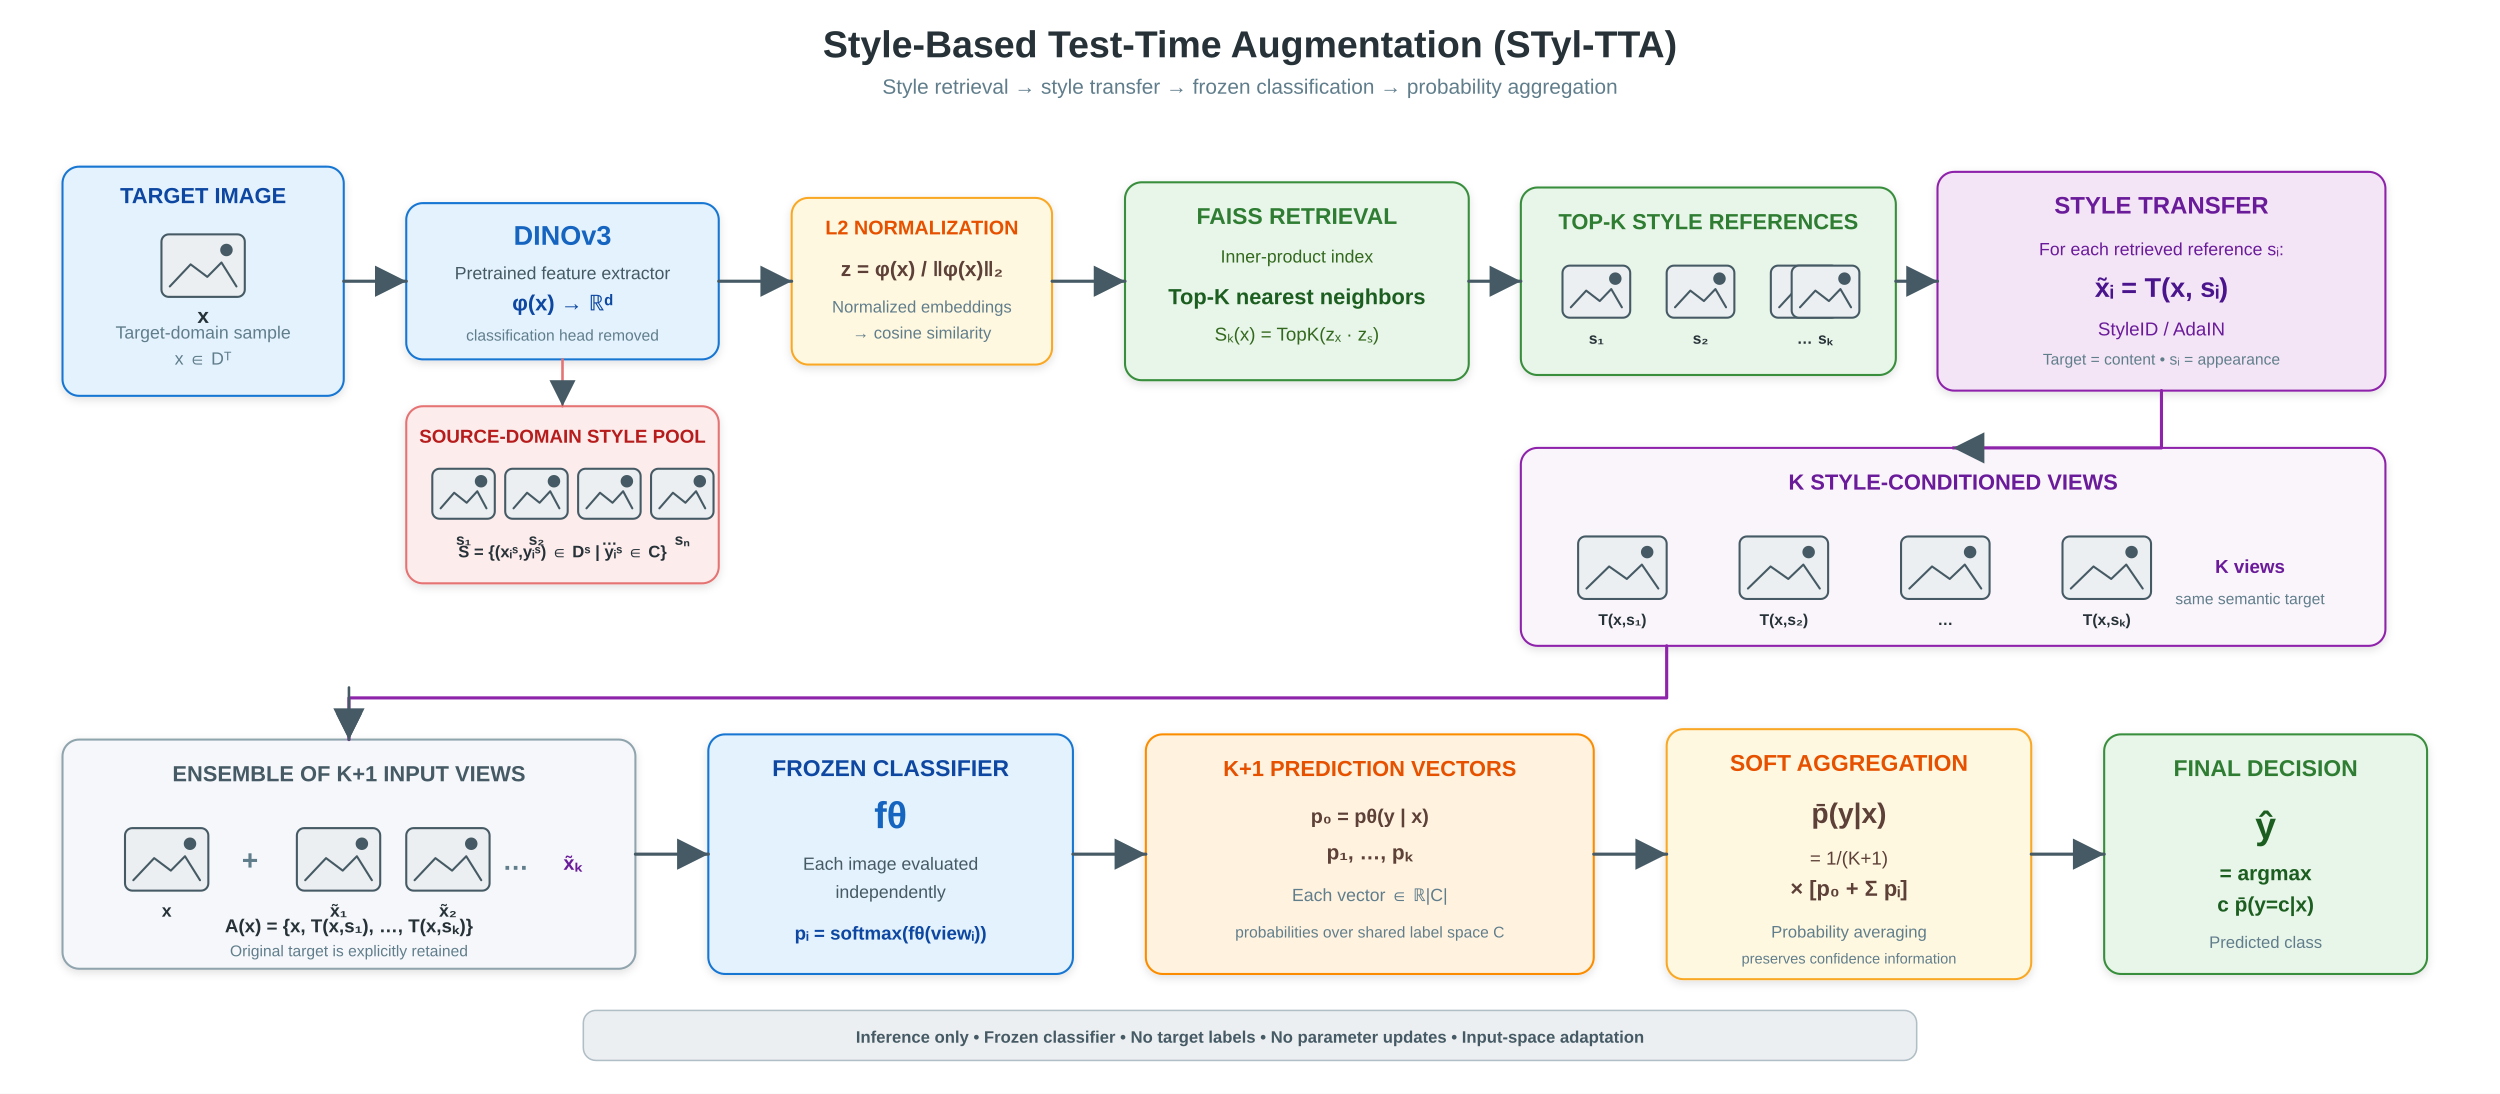
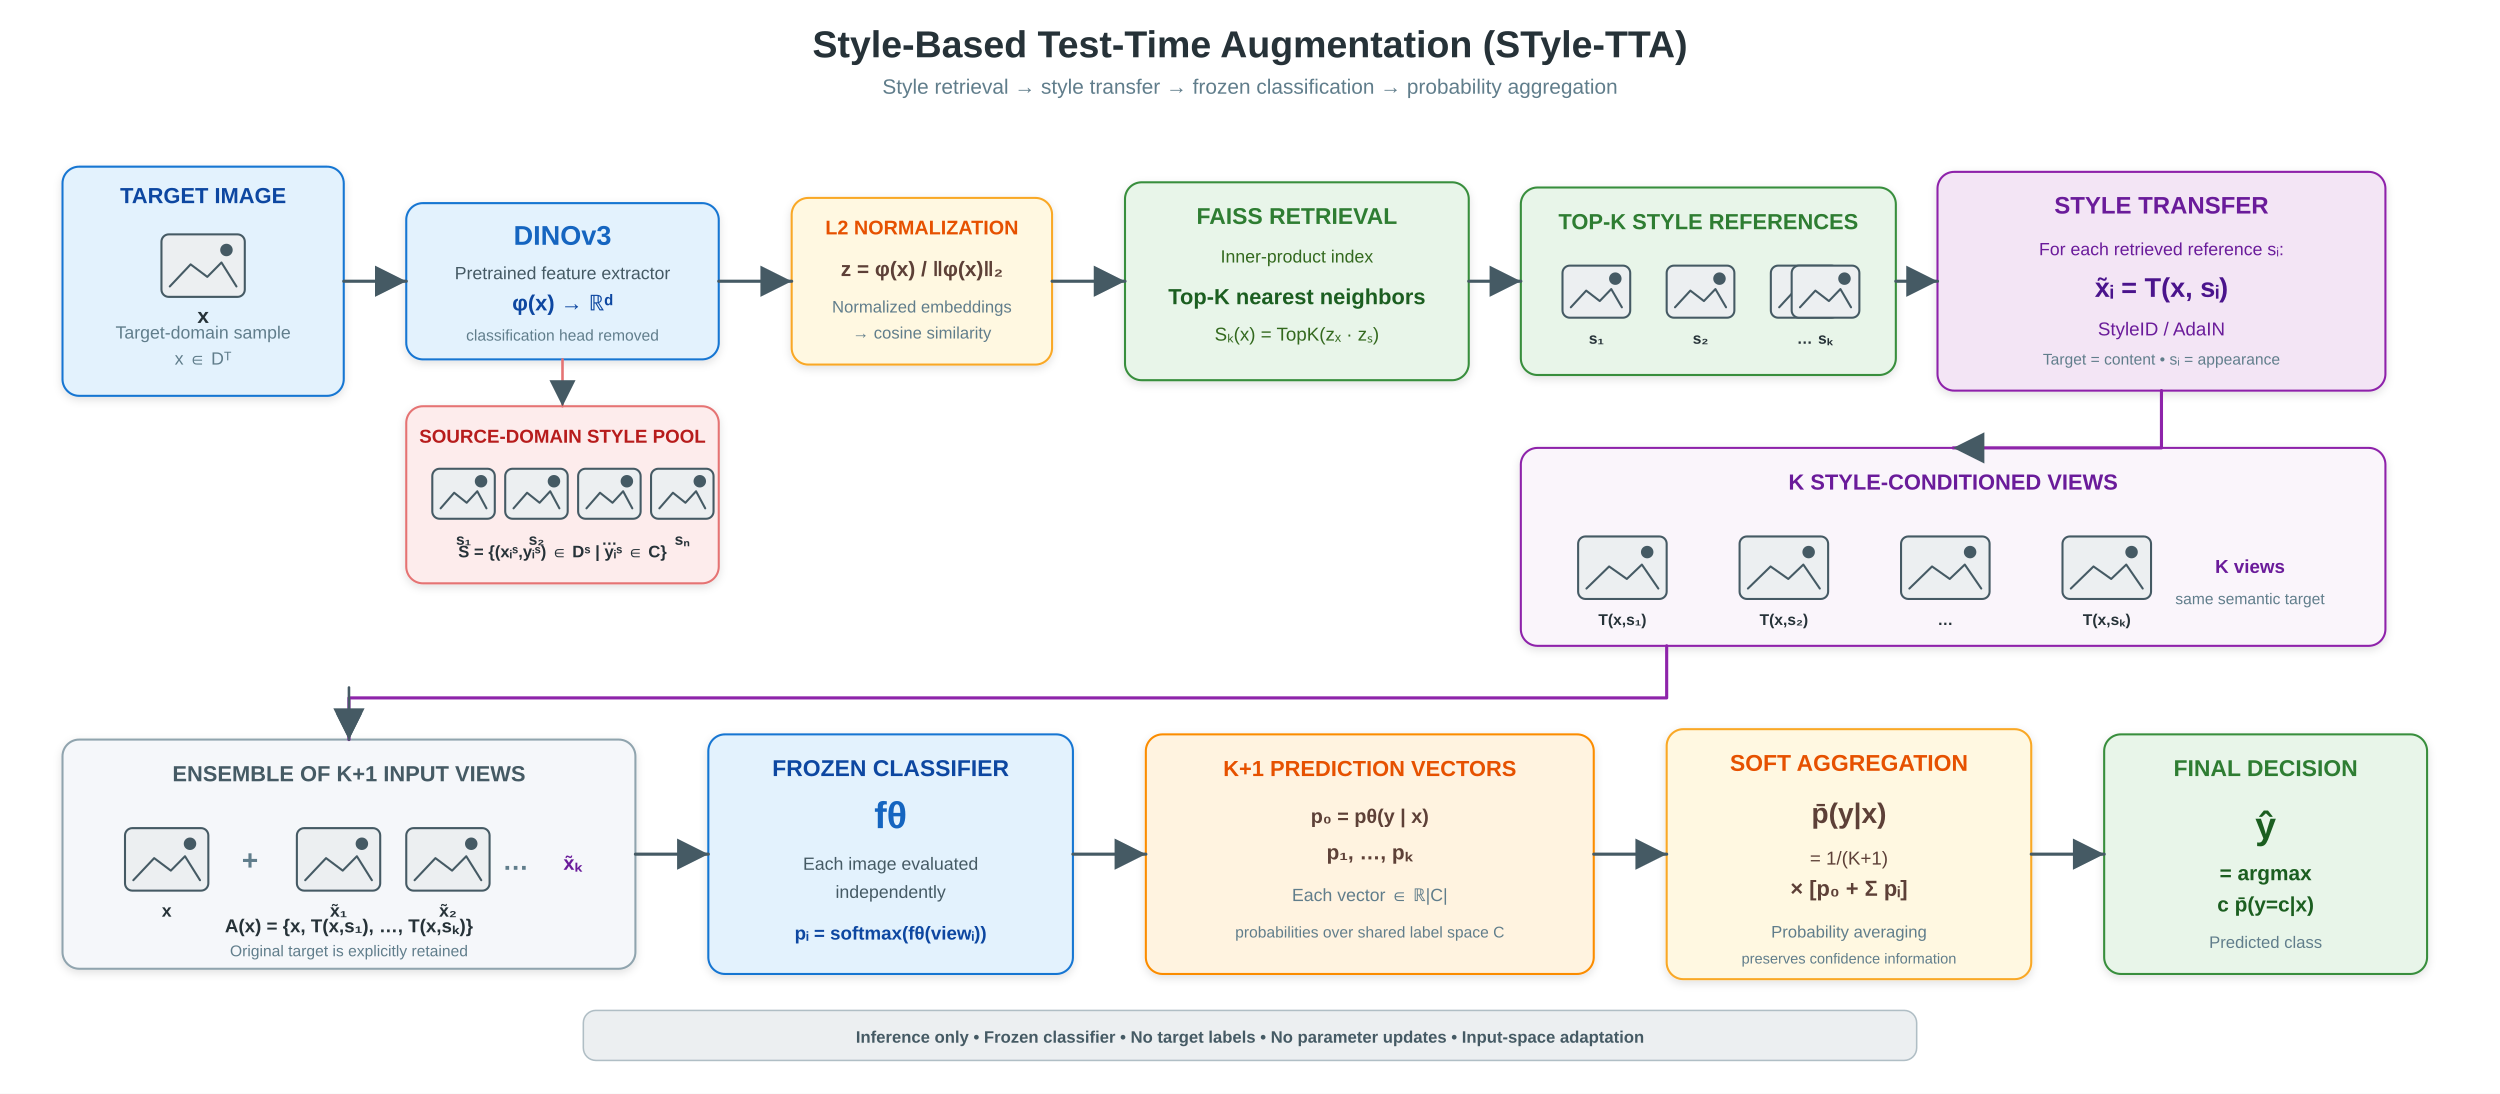
<svg xmlns="http://www.w3.org/2000/svg" width="2400" height="1050" viewBox="0 0 2400 1050">
  <defs>
    <marker id="arrow" markerWidth="12" markerHeight="12" refX="10" refY="5" orient="auto" markerUnits="strokeWidth">
      <path d="M 0 0 L 10 5 L 0 10 Z" fill="#455A64" />
    </marker>
    <filter id="shadow" x="-20%" y="-20%" width="140%" height="140%">
      <feDropShadow dx="0" dy="3" stdDeviation="4" flood-opacity="0.12" />
    </filter>
  </defs>
  <rect x="0" y="0" width="2400" height="1050" fill="#FFFFFF" />
  <text x="1200" y="55" text-anchor="middle" font-family="Arial, Helvetica, sans-serif" font-size="36px" font-weight="bold" fill="#263238">
-         Style-Based Test-Time Augmentation (STyl-TTA)
+         Style-Based Test-Time Augmentation (STyle-TTA)
    </text>
  <text x="1200" y="90" text-anchor="middle" font-family="Arial, Helvetica, sans-serif" font-size="20px" font-weight="normal" fill="#607D8B">
        Style retrieval → style transfer → frozen classification → probability aggregation
    </text>
  <g filter="url(#shadow)">
    <rect x="60" y="160" width="270" height="220" rx="16" ry="16" fill="#E3F2FD" stroke="#1976D2" stroke-width="2" />
  </g>
  <text x="195" y="195" text-anchor="middle" font-family="Arial, Helvetica, sans-serif" font-size="21px" font-weight="bold" fill="#0D47A1">
        TARGET IMAGE
    </text>
  <rect x="155" y="225" width="80" height="60" rx="7" ry="7" fill="#ECEFF1" stroke="#455A64" stroke-width="2" />
  <path d="         M 163 275         L 183.0 253.8         L 199.0 265.8         L 212.6 252.0         L 227 275         " stroke="#455A64" stroke-width="2" fill="none" stroke-linecap="round" stroke-linejoin="round" />
  <circle cx="217.4" cy="240.0" r="6" fill="#455A64" />
  <text x="195.0" y="310" text-anchor="middle" font-family="Arial, Helvetica, sans-serif" font-size="20px" font-weight="bold" fill="#263238">
        x
    </text>
  <text x="195" y="325" text-anchor="middle" font-family="Arial, Helvetica, sans-serif" font-size="17px" font-weight="normal" fill="#607D8B">
        Target-domain sample
    </text>
  <text x="195" y="350" text-anchor="middle" font-family="Arial, Helvetica, sans-serif" font-size="17px" font-weight="normal" fill="#607D8B">
        x ∈ Dᵀ
    </text>
  <g filter="url(#shadow)">
    <rect x="390" y="195" width="300" height="150" rx="16" ry="16" fill="#E3F2FD" stroke="#1976D2" stroke-width="2" />
  </g>
  <text x="540" y="235" text-anchor="middle" font-family="Arial, Helvetica, sans-serif" font-size="26px" font-weight="bold" fill="#1565C0">
        DINOv3
    </text>
  <text x="540" y="268" text-anchor="middle" font-family="Arial, Helvetica, sans-serif" font-size="17px" font-weight="normal" fill="#455A64">
        Pretrained feature extractor
    </text>
  <text x="540" y="298" text-anchor="middle" font-family="Arial, Helvetica, sans-serif" font-size="21px" font-weight="bold" fill="#0D47A1">
        φ(x) → ℝᵈ
    </text>
  <text x="540" y="327" text-anchor="middle" font-family="Arial, Helvetica, sans-serif" font-size="15px" font-weight="normal" fill="#607D8B">
        classification head removed
    </text>
  <line x1="330" y1="270" x2="390" y2="270" stroke="#455A64" stroke-width="3" stroke-linecap="round" marker-end="url(#arrow)" />
    



# ========================================================
# SOURCE POOL
# ========================================================


    <g filter="url(#shadow)">
    <rect x="390" y="390" width="300" height="170" rx="16" ry="16" fill="#FDECEC" stroke="#E57373" stroke-width="2" />
  </g>
  <text x="540" y="425" text-anchor="middle" font-family="Arial, Helvetica, sans-serif" font-size="18px" font-weight="bold" fill="#B71C1C">
        SOURCE-DOMAIN STYLE POOL
    </text>
    

# Source images: s1 ... sn


    <rect x="415" y="450" width="60" height="48" rx="7" ry="7" fill="#ECEFF1" stroke="#455A64" stroke-width="2" />
  <path d="         M 423 488         L 436.0 473.04         L 448.0 482.64         L 458.2 471.6         L 467 488         " stroke="#455A64" stroke-width="2" fill="none" stroke-linecap="round" stroke-linejoin="round" />
  <circle cx="461.8" cy="462.0" r="6" fill="#455A64" />
  <text x="445.0" y="523" text-anchor="middle" font-family="Arial, Helvetica, sans-serif" font-size="15px" font-weight="bold" fill="#263238">
        s₁
    </text>
  <rect x="485" y="450" width="60" height="48" rx="7" ry="7" fill="#ECEFF1" stroke="#455A64" stroke-width="2" />
  <path d="         M 493 488         L 506.0 473.04         L 518.0 482.64         L 528.2 471.6         L 537 488         " stroke="#455A64" stroke-width="2" fill="none" stroke-linecap="round" stroke-linejoin="round" />
  <circle cx="531.8" cy="462.0" r="6" fill="#455A64" />
  <text x="515.0" y="523" text-anchor="middle" font-family="Arial, Helvetica, sans-serif" font-size="15px" font-weight="bold" fill="#263238">
        s₂
    </text>
  <rect x="555" y="450" width="60" height="48" rx="7" ry="7" fill="#ECEFF1" stroke="#455A64" stroke-width="2" />
  <path d="         M 563 488         L 576.0 473.04         L 588.0 482.64         L 598.2 471.6         L 607 488         " stroke="#455A64" stroke-width="2" fill="none" stroke-linecap="round" stroke-linejoin="round" />
  <circle cx="601.8" cy="462.0" r="6" fill="#455A64" />
  <text x="585.0" y="523" text-anchor="middle" font-family="Arial, Helvetica, sans-serif" font-size="15px" font-weight="bold" fill="#263238">
        …
    </text>
  <rect x="625" y="450" width="60" height="48" rx="7" ry="7" fill="#ECEFF1" stroke="#455A64" stroke-width="2" />
  <path d="         M 633 488         L 646.0 473.04         L 658.0 482.64         L 668.2 471.6         L 677 488         " stroke="#455A64" stroke-width="2" fill="none" stroke-linecap="round" stroke-linejoin="round" />
  <circle cx="671.8" cy="462.0" r="6" fill="#455A64" />
  <text x="655.0" y="523" text-anchor="middle" font-family="Arial, Helvetica, sans-serif" font-size="15px" font-weight="bold" fill="#263238">
        sₙ
    </text>
  <text x="540" y="535" text-anchor="middle" font-family="Arial, Helvetica, sans-serif" font-size="16px" font-weight="bold" fill="#263238">
        S = {(xᵢˢ,yᵢˢ) ∈ Dˢ | yᵢˢ ∈ C}
    </text>
  <path d="M 540 345 L 540 390" stroke="#E57373" stroke-width="2.5" fill="none" stroke-linecap="round" stroke-linejoin="round" marker-end="url(#arrow)" />
  <g filter="url(#shadow)">
    <rect x="760" y="190" width="250" height="160" rx="16" ry="16" fill="#FFF8E1" stroke="#F9A825" stroke-width="2" />
  </g>
  <text x="885" y="225" text-anchor="middle" font-family="Arial, Helvetica, sans-serif" font-size="19px" font-weight="bold" fill="#E65100">
        L2 NORMALIZATION
    </text>
  <text x="885" y="265" text-anchor="middle" font-family="Arial, Helvetica, sans-serif" font-size="20px" font-weight="bold" fill="#5D4037">
        z = φ(x) / ‖φ(x)‖₂
    </text>
  <text x="885" y="300" text-anchor="middle" font-family="Arial, Helvetica, sans-serif" font-size="16px" font-weight="normal" fill="#607D8B">
        Normalized embeddings
    </text>
  <text x="885" y="325" text-anchor="middle" font-family="Arial, Helvetica, sans-serif" font-size="16px" font-weight="normal" fill="#607D8B">
        → cosine similarity
    </text>
  <line x1="690" y1="270" x2="760" y2="270" stroke="#455A64" stroke-width="3" stroke-linecap="round" marker-end="url(#arrow)" />
  <g filter="url(#shadow)">
    <rect x="1080" y="175" width="330" height="190" rx="16" ry="16" fill="#E8F5E9" stroke="#388E3C" stroke-width="2" />
  </g>
  <text x="1245" y="215" text-anchor="middle" font-family="Arial, Helvetica, sans-serif" font-size="22px" font-weight="bold" fill="#2E7D32">
        FAISS RETRIEVAL
    </text>
  <text x="1245" y="252" text-anchor="middle" font-family="Arial, Helvetica, sans-serif" font-size="17px" font-weight="normal" fill="#33691E">
        Inner-product index
    </text>
  <text x="1245" y="292" text-anchor="middle" font-family="Arial, Helvetica, sans-serif" font-size="21px" font-weight="bold" fill="#1B5E20">
        Top-K nearest neighbors
    </text>
  <text x="1245" y="327" text-anchor="middle" font-family="Arial, Helvetica, sans-serif" font-size="18px" font-weight="normal" fill="#33691E">
        Sₖ(x) = TopK(zₓ · zₛ)
    </text>
  <line x1="1010" y1="270" x2="1080" y2="270" stroke="#455A64" stroke-width="3" stroke-linecap="round" marker-end="url(#arrow)" />
  <g filter="url(#shadow)">
    <rect x="1460" y="180" width="360" height="180" rx="16" ry="16" fill="#E8F5E9" stroke="#388E3C" stroke-width="2" />
  </g>
  <text x="1640" y="220" text-anchor="middle" font-family="Arial, Helvetica, sans-serif" font-size="21px" font-weight="bold" fill="#2E7D32">
        TOP-K STYLE REFERENCES
    </text>
  <rect x="1500" y="255" width="65" height="50" rx="7" ry="7" fill="#ECEFF1" stroke="#455A64" stroke-width="2" />
  <path d="         M 1508 295         L 1522.75 279.0         L 1535.75 289.0         L 1546.8 277.5         L 1557 295         " stroke="#455A64" stroke-width="2" fill="none" stroke-linecap="round" stroke-linejoin="round" />
  <circle cx="1550.7" cy="267.5" r="6" fill="#455A64" />
  <text x="1532.5" y="330" text-anchor="middle" font-family="Arial, Helvetica, sans-serif" font-size="15px" font-weight="bold" fill="#263238">
        s₁
    </text>
  <rect x="1600" y="255" width="65" height="50" rx="7" ry="7" fill="#ECEFF1" stroke="#455A64" stroke-width="2" />
  <path d="         M 1608 295         L 1622.75 279.0         L 1635.75 289.0         L 1646.8 277.5         L 1657 295         " stroke="#455A64" stroke-width="2" fill="none" stroke-linecap="round" stroke-linejoin="round" />
  <circle cx="1650.7" cy="267.5" r="6" fill="#455A64" />
  <text x="1632.5" y="330" text-anchor="middle" font-family="Arial, Helvetica, sans-serif" font-size="15px" font-weight="bold" fill="#263238">
        s₂
    </text>
  <rect x="1700" y="255" width="65" height="50" rx="7" ry="7" fill="#ECEFF1" stroke="#455A64" stroke-width="2" />
  <path d="         M 1708 295         L 1722.75 279.0         L 1735.75 289.0         L 1746.8 277.5         L 1757 295         " stroke="#455A64" stroke-width="2" fill="none" stroke-linecap="round" stroke-linejoin="round" />
  <circle cx="1750.7" cy="267.5" r="6" fill="#455A64" />
  <text x="1732.5" y="330" text-anchor="middle" font-family="Arial, Helvetica, sans-serif" font-size="15px" font-weight="bold" fill="#263238">
        …
    </text>
  <rect x="1720" y="255" width="65" height="50" rx="7" ry="7" fill="#ECEFF1" stroke="#455A64" stroke-width="2" />
  <path d="         M 1728 295         L 1742.75 279.0         L 1755.75 289.0         L 1766.8 277.5         L 1777 295         " stroke="#455A64" stroke-width="2" fill="none" stroke-linecap="round" stroke-linejoin="round" />
  <circle cx="1770.7" cy="267.5" r="6" fill="#455A64" />
  <text x="1752.5" y="330" text-anchor="middle" font-family="Arial, Helvetica, sans-serif" font-size="15px" font-weight="bold" fill="#263238">
        sₖ
    </text>
  <line x1="1410" y1="270" x2="1460" y2="270" stroke="#455A64" stroke-width="3" stroke-linecap="round" marker-end="url(#arrow)" />
  <g filter="url(#shadow)">
    <rect x="1860" y="165" width="430" height="210" rx="16" ry="16" fill="#F3E5F5" stroke="#8E24AA" stroke-width="2" />
  </g>
  <text x="2075" y="205" text-anchor="middle" font-family="Arial, Helvetica, sans-serif" font-size="23px" font-weight="bold" fill="#6A1B9A">
        STYLE TRANSFER
    </text>
  <text x="2075" y="245" text-anchor="middle" font-family="Arial, Helvetica, sans-serif" font-size="17px" font-weight="normal" fill="#6A1B9A">
        For each retrieved reference sᵢ:
    </text>
  <text x="2075" y="285" text-anchor="middle" font-family="Arial, Helvetica, sans-serif" font-size="26px" font-weight="bold" fill="#4A148C">
        x̃ᵢ = T(x, sᵢ)
    </text>
  <text x="2075" y="322" text-anchor="middle" font-family="Arial, Helvetica, sans-serif" font-size="18px" font-weight="normal" fill="#6A1B9A">
        StyleID  /  AdaIN
    </text>
  <text x="2075" y="350" text-anchor="middle" font-family="Arial, Helvetica, sans-serif" font-size="15px" font-weight="normal" fill="#607D8B">
        Target = content   •   sᵢ = appearance
    </text>
  <line x1="1820" y1="270" x2="1860" y2="270" stroke="#455A64" stroke-width="3" stroke-linecap="round" marker-end="url(#arrow)" />
  <g filter="url(#shadow)">
    <rect x="1460" y="430" width="830" height="190" rx="16" ry="16" fill="#FAF5FB" stroke="#8E24AA" stroke-width="2" />
  </g>
  <text x="1875" y="470" text-anchor="middle" font-family="Arial, Helvetica, sans-serif" font-size="21px" font-weight="bold" fill="#6A1B9A">
        K STYLE-CONDITIONED VIEWS
    </text>
  <rect x="1515" y="515" width="85" height="60" rx="7" ry="7" fill="#ECEFF1" stroke="#455A64" stroke-width="2" />
  <path d="         M 1523 565         L 1544.75 543.8         L 1561.75 555.8         L 1576.2 542.0         L 1592 565         " stroke="#455A64" stroke-width="2" fill="none" stroke-linecap="round" stroke-linejoin="round" />
  <circle cx="1581.3" cy="530.0" r="6" fill="#455A64" />
  <text x="1557.5" y="600" text-anchor="middle" font-family="Arial, Helvetica, sans-serif" font-size="15px" font-weight="bold" fill="#263238">
        T(x,s₁)
    </text>
  <rect x="1670" y="515" width="85" height="60" rx="7" ry="7" fill="#ECEFF1" stroke="#455A64" stroke-width="2" />
  <path d="         M 1678 565         L 1699.75 543.8         L 1716.75 555.8         L 1731.2 542.0         L 1747 565         " stroke="#455A64" stroke-width="2" fill="none" stroke-linecap="round" stroke-linejoin="round" />
  <circle cx="1736.3" cy="530.0" r="6" fill="#455A64" />
  <text x="1712.5" y="600" text-anchor="middle" font-family="Arial, Helvetica, sans-serif" font-size="15px" font-weight="bold" fill="#263238">
        T(x,s₂)
    </text>
  <rect x="1825" y="515" width="85" height="60" rx="7" ry="7" fill="#ECEFF1" stroke="#455A64" stroke-width="2" />
  <path d="         M 1833 565         L 1854.75 543.8         L 1871.75 555.8         L 1886.2 542.0         L 1902 565         " stroke="#455A64" stroke-width="2" fill="none" stroke-linecap="round" stroke-linejoin="round" />
  <circle cx="1891.3" cy="530.0" r="6" fill="#455A64" />
  <text x="1867.5" y="600" text-anchor="middle" font-family="Arial, Helvetica, sans-serif" font-size="15px" font-weight="bold" fill="#263238">
        …
    </text>
  <rect x="1980" y="515" width="85" height="60" rx="7" ry="7" fill="#ECEFF1" stroke="#455A64" stroke-width="2" />
  <path d="         M 1988 565         L 2009.75 543.8         L 2026.75 555.8         L 2041.2 542.0         L 2057 565         " stroke="#455A64" stroke-width="2" fill="none" stroke-linecap="round" stroke-linejoin="round" />
  <circle cx="2046.3" cy="530.0" r="6" fill="#455A64" />
  <text x="2022.5" y="600" text-anchor="middle" font-family="Arial, Helvetica, sans-serif" font-size="15px" font-weight="bold" fill="#263238">
        T(x,sₖ)
    </text>
  <text x="2160" y="550" text-anchor="middle" font-family="Arial, Helvetica, sans-serif" font-size="18px" font-weight="bold" fill="#6A1B9A">
        K views
    </text>
  <text x="2160" y="580" text-anchor="middle" font-family="Arial, Helvetica, sans-serif" font-size="15px" font-weight="normal" fill="#607D8B">
        same semantic target
    </text>
  <path d="M 2075 375 L 2075 430 L 1875 430" stroke="#8E24AA" stroke-width="3" fill="none" stroke-linecap="round" stroke-linejoin="round" marker-end="url(#arrow)" />
  <g filter="url(#shadow)">
    <rect x="60" y="710" width="550" height="220" rx="16" ry="16" fill="#F5F7FA" stroke="#90A4AE" stroke-width="2" />
  </g>
  <text x="335" y="750" text-anchor="middle" font-family="Arial, Helvetica, sans-serif" font-size="21px" font-weight="bold" fill="#455A64">
        ENSEMBLE OF K+1 INPUT VIEWS
    </text>
  <rect x="120" y="795" width="80" height="60" rx="7" ry="7" fill="#ECEFF1" stroke="#455A64" stroke-width="2" />
  <path d="         M 128 845         L 148.0 823.8         L 164.0 835.8         L 177.6 822.0         L 192 845         " stroke="#455A64" stroke-width="2" fill="none" stroke-linecap="round" stroke-linejoin="round" />
  <circle cx="182.4" cy="810.0" r="6" fill="#455A64" />
  <text x="160.0" y="880" text-anchor="middle" font-family="Arial, Helvetica, sans-serif" font-size="17px" font-weight="bold" fill="#263238">
        x
    </text>
  <text x="240" y="835" text-anchor="middle" font-family="Arial, Helvetica, sans-serif" font-size="27px" font-weight="bold" fill="#607D8B">
        +
    </text>
  <rect x="285" y="795" width="80" height="60" rx="7" ry="7" fill="#ECEFF1" stroke="#455A64" stroke-width="2" />
  <path d="         M 293 845         L 313.0 823.8         L 329.0 835.8         L 342.6 822.0         L 357 845         " stroke="#455A64" stroke-width="2" fill="none" stroke-linecap="round" stroke-linejoin="round" />
  <circle cx="347.4" cy="810.0" r="6" fill="#455A64" />
  <text x="325.0" y="880" text-anchor="middle" font-family="Arial, Helvetica, sans-serif" font-size="17px" font-weight="bold" fill="#263238">
        x̃₁
    </text>
  <rect x="390" y="795" width="80" height="60" rx="7" ry="7" fill="#ECEFF1" stroke="#455A64" stroke-width="2" />
  <path d="         M 398 845         L 418.0 823.8         L 434.0 835.8         L 447.6 822.0         L 462 845         " stroke="#455A64" stroke-width="2" fill="none" stroke-linecap="round" stroke-linejoin="round" />
  <circle cx="452.4" cy="810.0" r="6" fill="#455A64" />
  <text x="430.0" y="880" text-anchor="middle" font-family="Arial, Helvetica, sans-serif" font-size="17px" font-weight="bold" fill="#263238">
        x̃₂
    </text>
  <text x="495" y="835" text-anchor="middle" font-family="Arial, Helvetica, sans-serif" font-size="25px" font-weight="bold" fill="#607D8B">
        …
    </text>
  <text x="550" y="835" text-anchor="middle" font-family="Arial, Helvetica, sans-serif" font-size="19px" font-weight="bold" fill="#6A1B9A">
        x̃ₖ
    </text>
  <text x="335" y="895" text-anchor="middle" font-family="Arial, Helvetica, sans-serif" font-size="18px" font-weight="bold" fill="#263238">
        A(x) = {x, T(x,s₁), …, T(x,sₖ)}
    </text>
  <text x="335" y="918" text-anchor="middle" font-family="Arial, Helvetica, sans-serif" font-size="15px" font-weight="normal" fill="#607D8B">
        Original target is explicitly retained
    </text>
  <path d="M 1600 620 L 1600 670 L 335 670 L 335 710" stroke="#8E24AA" stroke-width="3" fill="none" stroke-linecap="round" stroke-linejoin="round" marker-end="url(#arrow)" />
  <line x1="335" y1="660" x2="335" y2="710" stroke="#455A64" stroke-width="2.5" stroke-linecap="round" marker-end="url(#arrow)" />
  <g filter="url(#shadow)">
    <rect x="680" y="705" width="350" height="230" rx="16" ry="16" fill="#E3F2FD" stroke="#1976D2" stroke-width="2" />
  </g>
  <text x="855" y="745" text-anchor="middle" font-family="Arial, Helvetica, sans-serif" font-size="22px" font-weight="bold" fill="#0D47A1">
        FROZEN CLASSIFIER
    </text>
  <text x="855" y="795" text-anchor="middle" font-family="Arial, Helvetica, sans-serif" font-size="36px" font-weight="bold" fill="#1565C0">
        fθ
    </text>
  <text x="855" y="835" text-anchor="middle" font-family="Arial, Helvetica, sans-serif" font-size="17px" font-weight="normal" fill="#455A64">
        Each image evaluated
    </text>
  <text x="855" y="862" text-anchor="middle" font-family="Arial, Helvetica, sans-serif" font-size="17px" font-weight="normal" fill="#455A64">
        independently
    </text>
  <text x="855" y="902" text-anchor="middle" font-family="Arial, Helvetica, sans-serif" font-size="18px" font-weight="bold" fill="#0D47A1">
        pᵢ = softmax(fθ(viewᵢ))
    </text>
  <line x1="610" y1="820" x2="680" y2="820" stroke="#455A64" stroke-width="3" stroke-linecap="round" marker-end="url(#arrow)" />
  <g filter="url(#shadow)">
    <rect x="1100" y="705" width="430" height="230" rx="16" ry="16" fill="#FFF3E0" stroke="#FB8C00" stroke-width="2" />
  </g>
  <text x="1315" y="745" text-anchor="middle" font-family="Arial, Helvetica, sans-serif" font-size="21px" font-weight="bold" fill="#E65100">
        K+1 PREDICTION VECTORS
    </text>
  <text x="1315" y="790" text-anchor="middle" font-family="Arial, Helvetica, sans-serif" font-size="19px" font-weight="bold" fill="#5D4037">
        p₀ = pθ(y | x)
    </text>
  <text x="1315" y="825" text-anchor="middle" font-family="Arial, Helvetica, sans-serif" font-size="20px" font-weight="bold" fill="#5D4037">
        p₁, …, pₖ
    </text>
  <text x="1315" y="865" text-anchor="middle" font-family="Arial, Helvetica, sans-serif" font-size="17px" font-weight="normal" fill="#607D8B">
        Each vector ∈ ℝ|C|
    </text>
  <text x="1315" y="900" text-anchor="middle" font-family="Arial, Helvetica, sans-serif" font-size="15px" font-weight="normal" fill="#607D8B">
        probabilities over shared label space C
    </text>
  <line x1="1030" y1="820" x2="1100" y2="820" stroke="#455A64" stroke-width="3" stroke-linecap="round" marker-end="url(#arrow)" />
  <g filter="url(#shadow)">
    <rect x="1600" y="700" width="350" height="240" rx="16" ry="16" fill="#FFF8E1" stroke="#F9A825" stroke-width="2" />
  </g>
  <text x="1775" y="740" text-anchor="middle" font-family="Arial, Helvetica, sans-serif" font-size="22px" font-weight="bold" fill="#E65100">
        SOFT AGGREGATION
    </text>
  <text x="1775" y="790" text-anchor="middle" font-family="Arial, Helvetica, sans-serif" font-size="27px" font-weight="bold" fill="#5D4037">
        p̄(y|x)
    </text>
  <text x="1775" y="830" text-anchor="middle" font-family="Arial, Helvetica, sans-serif" font-size="18px" font-weight="normal" fill="#5D4037">
        = 1/(K+1)
    </text>
  <text x="1775" y="860" text-anchor="middle" font-family="Arial, Helvetica, sans-serif" font-size="21px" font-weight="bold" fill="#5D4037">
        × [p₀ + Σ pᵢ]
    </text>
  <text x="1775" y="900" text-anchor="middle" font-family="Arial, Helvetica, sans-serif" font-size="16px" font-weight="normal" fill="#607D8B">
        Probability averaging
    </text>
  <text x="1775" y="925" text-anchor="middle" font-family="Arial, Helvetica, sans-serif" font-size="14px" font-weight="normal" fill="#607D8B">
        preserves confidence information
    </text>
  <line x1="1530" y1="820" x2="1600" y2="820" stroke="#455A64" stroke-width="3" stroke-linecap="round" marker-end="url(#arrow)" />
  <g filter="url(#shadow)">
    <rect x="2020" y="705" width="310" height="230" rx="16" ry="16" fill="#E8F5E9" stroke="#388E3C" stroke-width="2" />
  </g>
  <text x="2175" y="745" text-anchor="middle" font-family="Arial, Helvetica, sans-serif" font-size="22px" font-weight="bold" fill="#2E7D32">
        FINAL DECISION
    </text>
  <text x="2175" y="805" text-anchor="middle" font-family="Arial, Helvetica, sans-serif" font-size="36px" font-weight="bold" fill="#1B5E20">
        ŷ
    </text>
  <text x="2175" y="845" text-anchor="middle" font-family="Arial, Helvetica, sans-serif" font-size="20px" font-weight="bold" fill="#1B5E20">
        = argmax
    </text>
  <text x="2175" y="875" text-anchor="middle" font-family="Arial, Helvetica, sans-serif" font-size="20px" font-weight="bold" fill="#1B5E20">
        c  p̄(y=c|x)
    </text>
  <text x="2175" y="910" text-anchor="middle" font-family="Arial, Helvetica, sans-serif" font-size="16px" font-weight="normal" fill="#607D8B">
        Predicted class
    </text>
  <line x1="1950" y1="820" x2="2020" y2="820" stroke="#455A64" stroke-width="3" stroke-linecap="round" marker-end="url(#arrow)" />
  <rect x="560" y="970" width="1280" height="48" rx="12" ry="12" fill="#ECEFF1" stroke="#B0BEC5" stroke-width="1.5" />
  <text x="1200" y="1001" text-anchor="middle" font-family="Arial, Helvetica, sans-serif" font-size="16px" font-weight="bold" fill="#455A64">
        Inference only  •  Frozen classifier  •  No target labels  •  No parameter updates  •  Input-space adaptation
    </text>
</svg>
